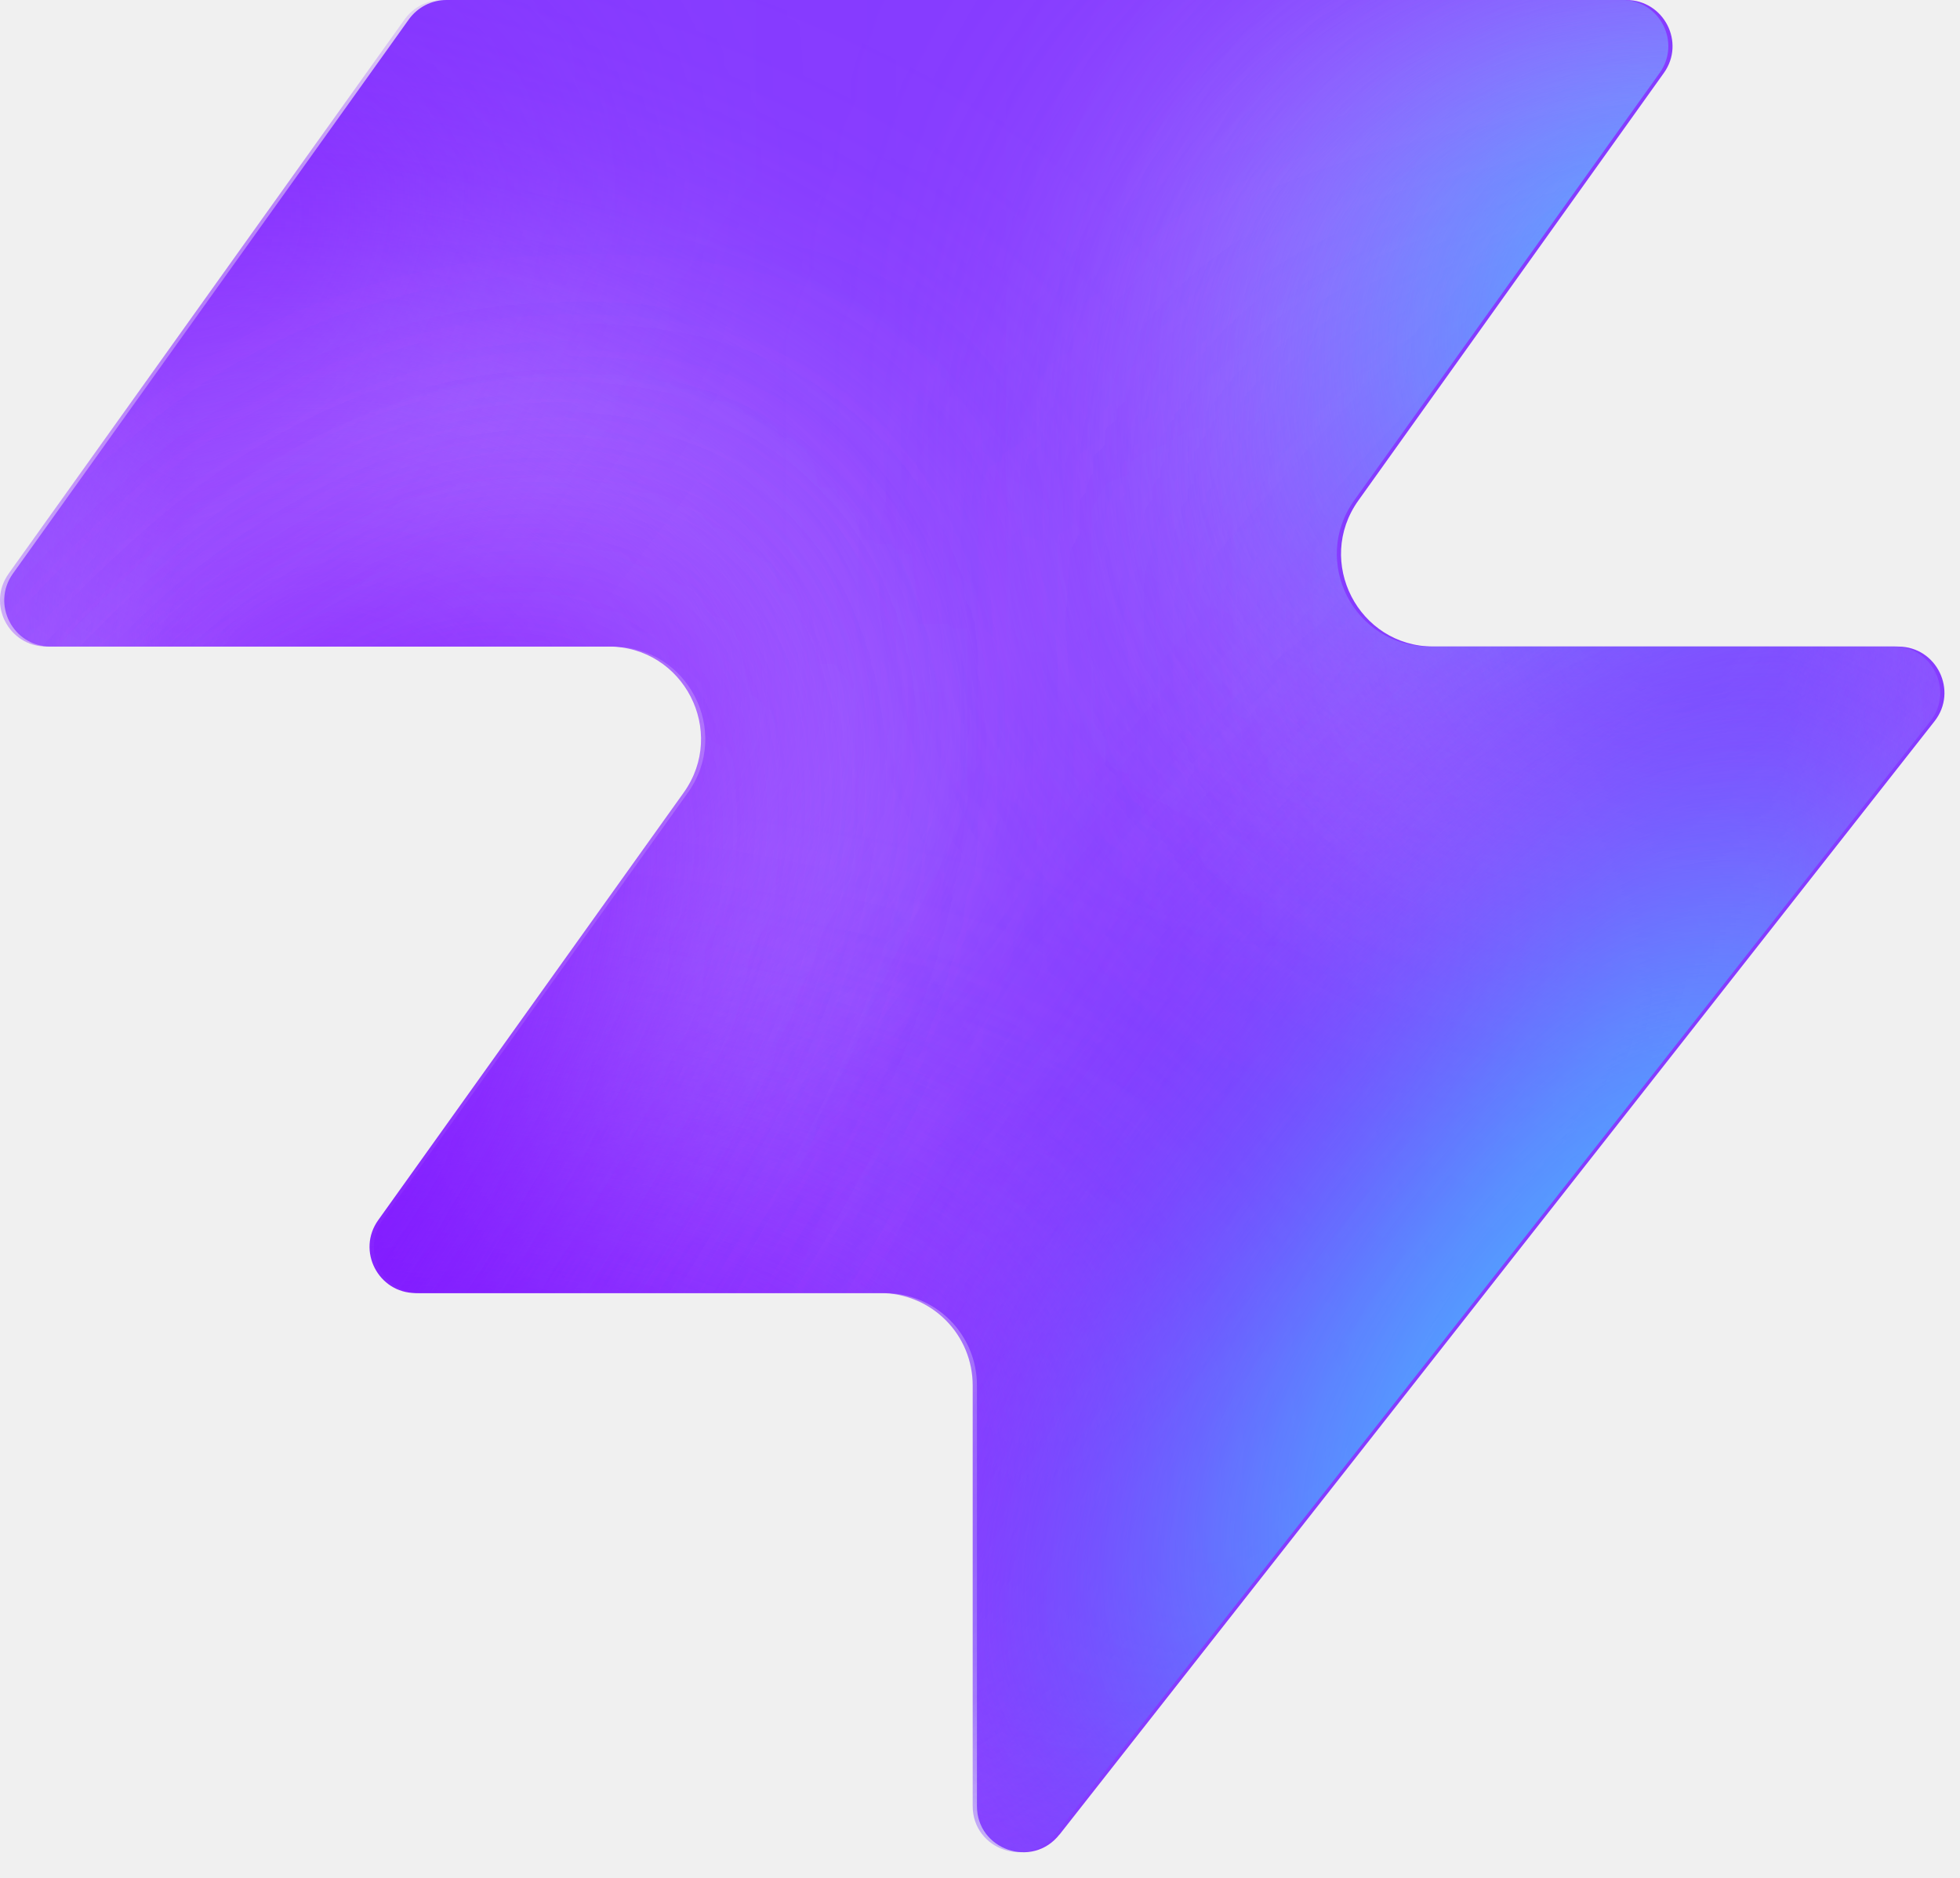
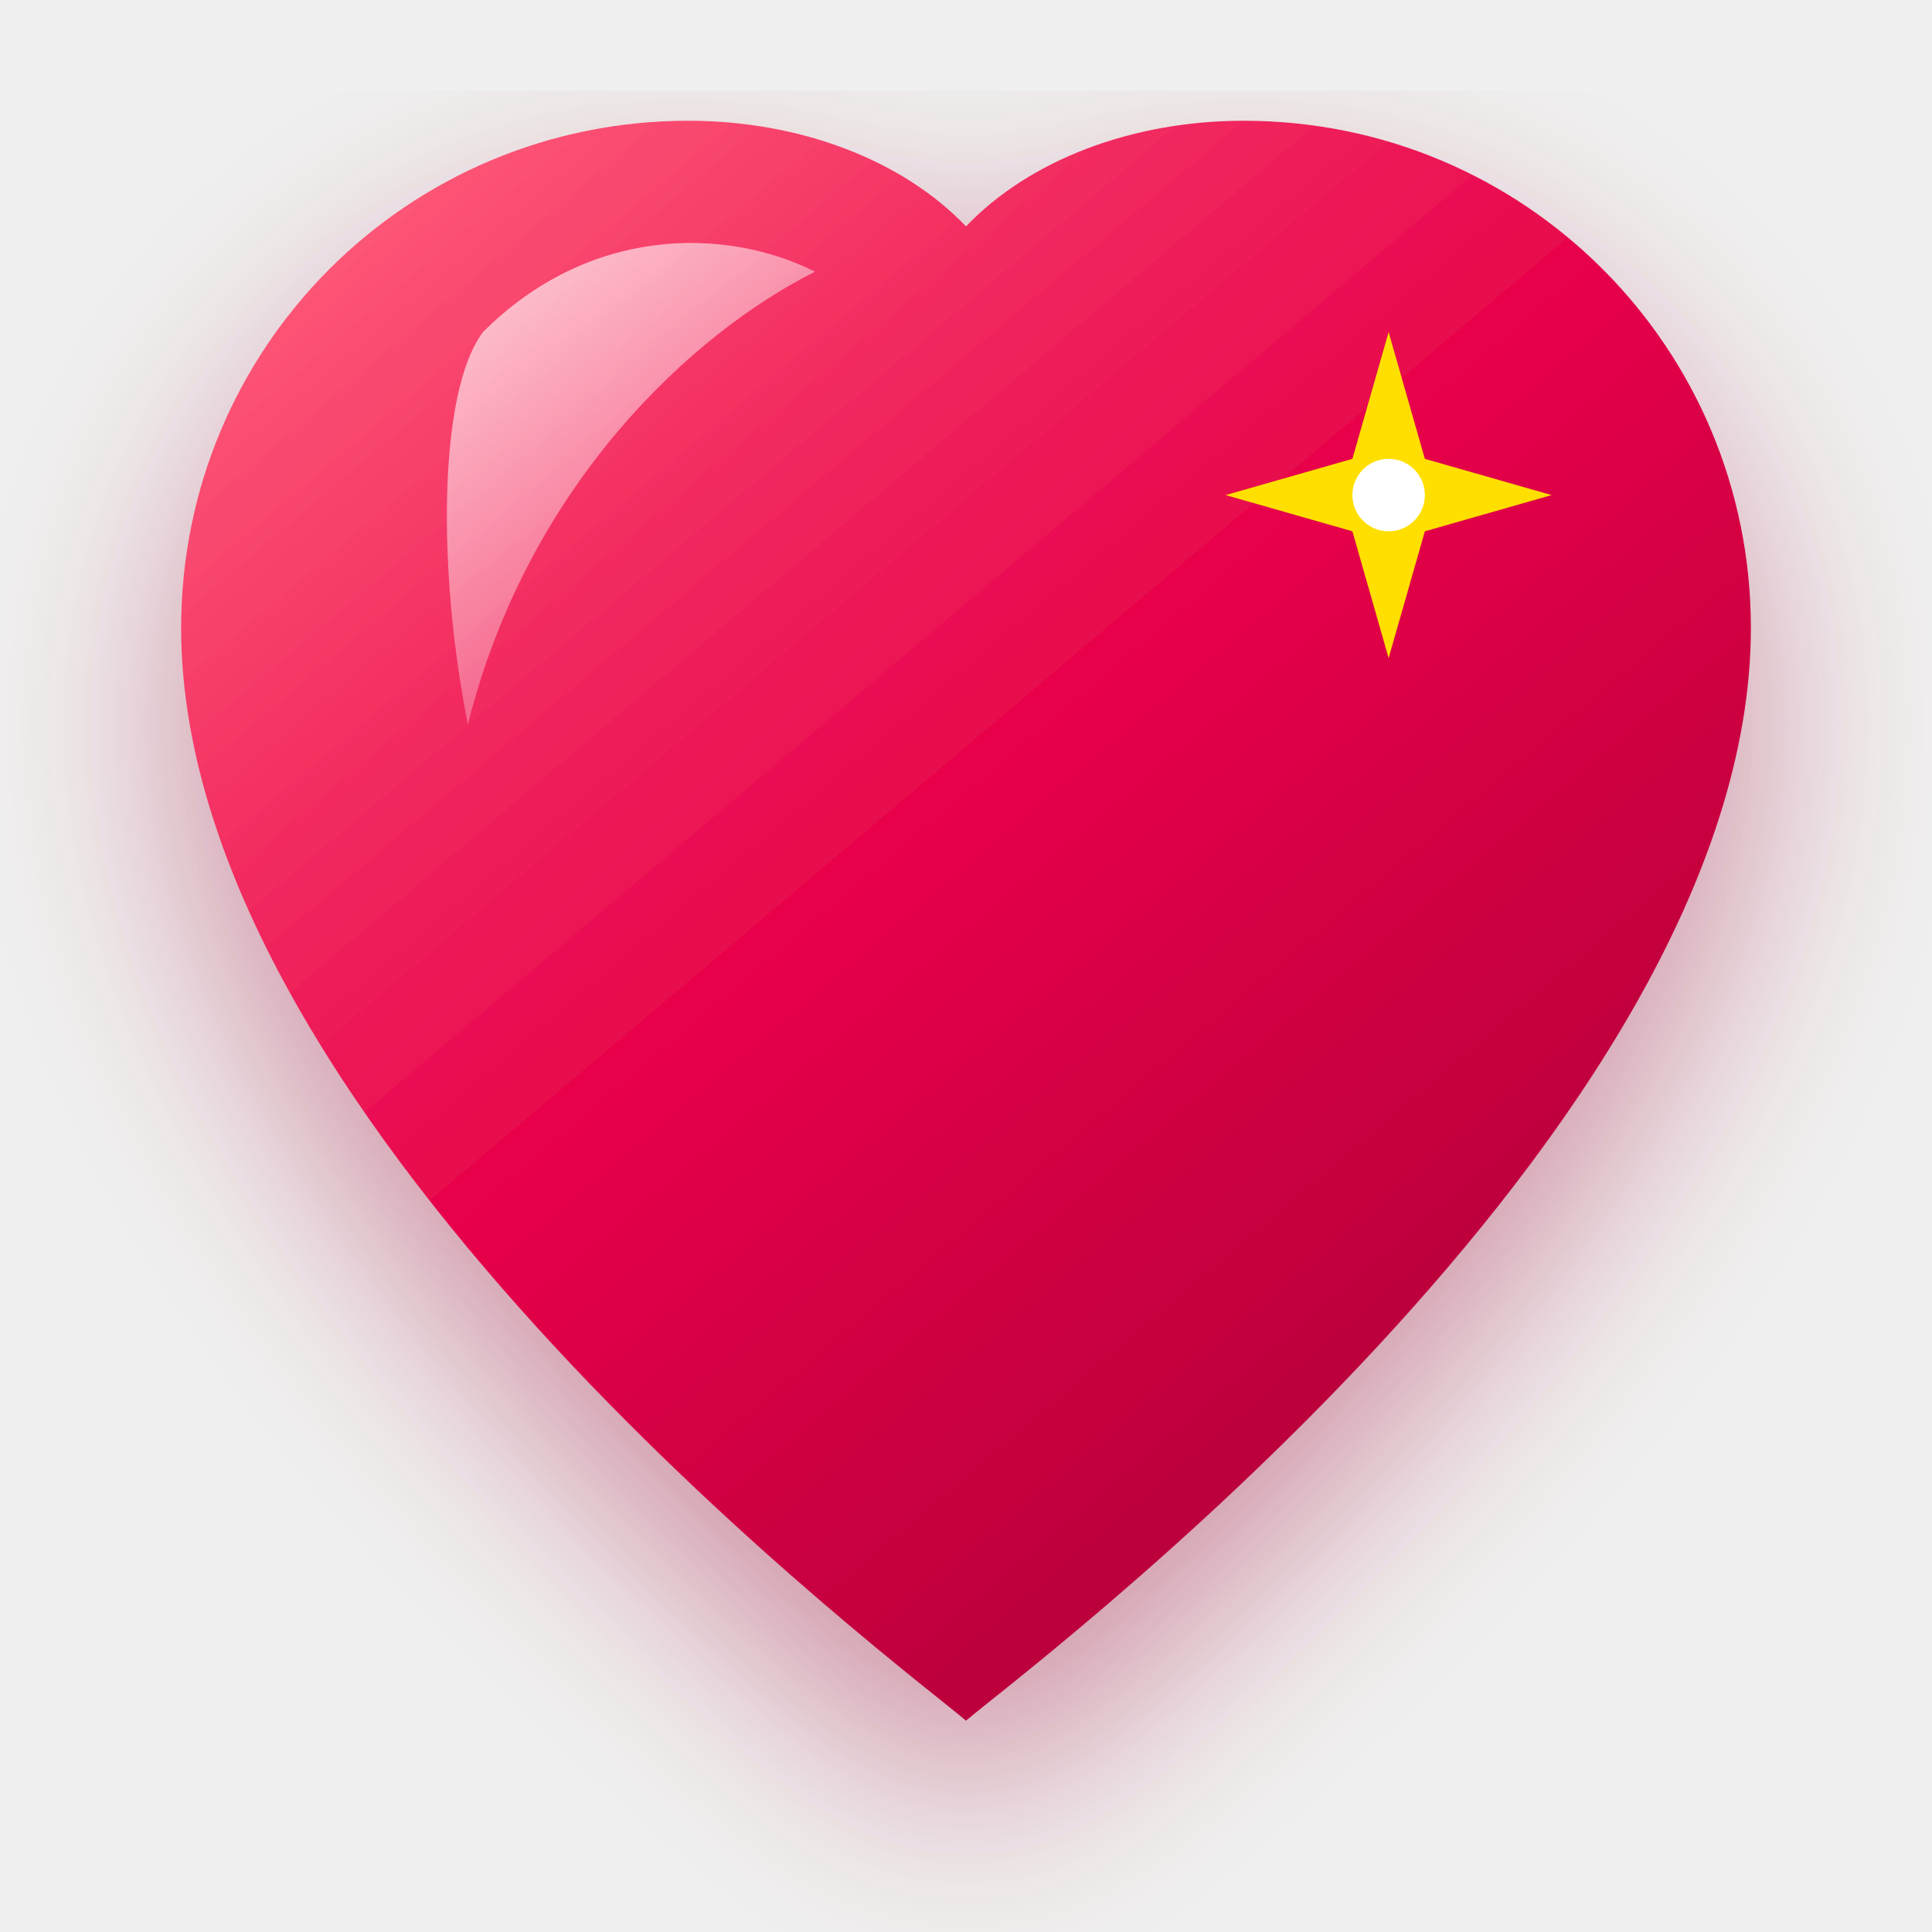
- <svg xmlns="http://www.w3.org/2000/svg" width="48" height="46" fill="none" viewBox="0 0 48 46">
-   <path fill="#863bff" d="M25.946 44.938c-.664.845-2.021.375-2.021-.698V33.937a2.26 2.26 0 0 0-2.262-2.262H10.287c-.92 0-1.456-1.04-.92-1.788l7.48-10.471c1.07-1.497 0-3.578-1.842-3.578H1.237c-.92 0-1.456-1.04-.92-1.788L10.013.474c.214-.297.556-.474.92-.474h28.894c.92 0 1.456 1.04.92 1.788l-7.48 10.471c-1.07 1.498 0 3.579 1.842 3.579h11.377c.943 0 1.473 1.088.89 1.83L25.947 44.94z" style="fill:#863bff;fill:color(display-p3 .525 .23 1);fill-opacity:1" />
-   <mask id="a" width="48" height="46" x="0" y="0" maskUnits="userSpaceOnUse" style="mask-type:alpha">
-     <path fill="#000" d="M25.842 44.938c-.664.844-2.021.375-2.021-.698V33.937a2.26 2.26 0 0 0-2.262-2.262H10.183c-.92 0-1.456-1.04-.92-1.788l7.48-10.471c1.07-1.498 0-3.579-1.842-3.579H1.133c-.92 0-1.456-1.04-.92-1.787L9.91.473c.214-.297.556-.474.92-.474h28.894c.92 0 1.456 1.04.92 1.788l-7.48 10.471c-1.07 1.498 0 3.578 1.842 3.578h11.377c.943 0 1.473 1.088.89 1.832L25.843 44.94z" style="fill:#000;fill-opacity:1" />
-   </mask>
-   <g mask="url(#a)">
-     <g filter="url(#b)">
-       <ellipse cx="5.508" cy="14.704" fill="#ede6ff" rx="5.508" ry="14.704" style="fill:#ede6ff;fill:color(display-p3 .927 .903 1);fill-opacity:1" transform="matrix(.00324 1 1 -.00324 -4.47 31.516)" />
-     </g>
-     <g filter="url(#c)">
-       <ellipse cx="10.399" cy="29.851" fill="#ede6ff" rx="10.399" ry="29.851" style="fill:#ede6ff;fill:color(display-p3 .927 .903 1);fill-opacity:1" transform="matrix(.00324 1 1 -.00324 -39.328 7.883)" />
-     </g>
-     <g filter="url(#d)">
-       <ellipse cx="5.508" cy="30.487" fill="#7e14ff" rx="5.508" ry="30.487" style="fill:#7e14ff;fill:color(display-p3 .492 .077 1);fill-opacity:1" transform="rotate(89.814 -25.913 -14.639)scale(1 -1)" />
-     </g>
-     <g filter="url(#e)">
-       <ellipse cx="5.508" cy="30.599" fill="#7e14ff" rx="5.508" ry="30.599" style="fill:#7e14ff;fill:color(display-p3 .492 .077 1);fill-opacity:1" transform="rotate(89.814 -32.644 -3.334)scale(1 -1)" />
-     </g>
-     <g filter="url(#f)">
-       <ellipse cx="5.508" cy="30.599" fill="#7e14ff" rx="5.508" ry="30.599" style="fill:#7e14ff;fill:color(display-p3 .492 .077 1);fill-opacity:1" transform="matrix(.00324 1 1 -.00324 -34.34 30.47)" />
-     </g>
-     <g filter="url(#g)">
-       <ellipse cx="14.072" cy="22.078" fill="#ede6ff" rx="14.072" ry="22.078" style="fill:#ede6ff;fill:color(display-p3 .927 .903 1);fill-opacity:1" transform="rotate(93.35 24.506 48.493)scale(-1 1)" />
-     </g>
-     <g filter="url(#h)">
-       <ellipse cx="3.47" cy="21.501" fill="#7e14ff" rx="3.47" ry="21.501" style="fill:#7e14ff;fill:color(display-p3 .492 .077 1);fill-opacity:1" transform="rotate(89.009 28.708 47.59)scale(-1 1)" />
-     </g>
-     <g filter="url(#i)">
-       <ellipse cx="3.47" cy="21.501" fill="#7e14ff" rx="3.47" ry="21.501" style="fill:#7e14ff;fill:color(display-p3 .492 .077 1);fill-opacity:1" transform="rotate(89.009 28.708 47.59)scale(-1 1)" />
-     </g>
-     <g filter="url(#j)">
-       <ellipse cx=".387" cy="8.972" fill="#7e14ff" rx="4.407" ry="29.108" style="fill:#7e14ff;fill:color(display-p3 .492 .077 1);fill-opacity:1" transform="rotate(39.51 .387 8.972)" />
-     </g>
-     <g filter="url(#k)">
-       <ellipse cx="47.523" cy="-6.092" fill="#7e14ff" rx="4.407" ry="29.108" style="fill:#7e14ff;fill:color(display-p3 .492 .077 1);fill-opacity:1" transform="rotate(37.892 47.523 -6.092)" />
-     </g>
-     <g filter="url(#l)">
-       <ellipse cx="41.412" cy="6.333" fill="#47bfff" rx="5.971" ry="9.665" style="fill:#47bfff;fill:color(display-p3 .28 .748 1);fill-opacity:1" transform="rotate(37.892 41.412 6.333)" />
-     </g>
-     <g filter="url(#m)">
-       <ellipse cx="-1.879" cy="38.332" fill="#7e14ff" rx="4.407" ry="29.108" style="fill:#7e14ff;fill:color(display-p3 .492 .077 1);fill-opacity:1" transform="rotate(37.892 -1.88 38.332)" />
-     </g>
-     <g filter="url(#n)">
-       <ellipse cx="-1.879" cy="38.332" fill="#7e14ff" rx="4.407" ry="29.108" style="fill:#7e14ff;fill:color(display-p3 .492 .077 1);fill-opacity:1" transform="rotate(37.892 -1.88 38.332)" />
-     </g>
-     <g filter="url(#o)">
-       <ellipse cx="35.651" cy="29.907" fill="#7e14ff" rx="4.407" ry="29.108" style="fill:#7e14ff;fill:color(display-p3 .492 .077 1);fill-opacity:1" transform="rotate(37.892 35.651 29.907)" />
-     </g>
-     <g filter="url(#p)">
-       <ellipse cx="38.418" cy="32.4" fill="#47bfff" rx="5.971" ry="15.297" style="fill:#47bfff;fill:color(display-p3 .28 .748 1);fill-opacity:1" transform="rotate(37.892 38.418 32.4)" />
-     </g>
-   </g>
+ <svg xmlns="http://www.w3.org/2000/svg" viewBox="0 0 64 64" fill="none">
  <defs>
-     <filter id="b" width="60.045" height="41.654" x="-19.77" y="16.149" color-interpolation-filters="sRGB" filterUnits="userSpaceOnUse">
-       <feFlood flood-opacity="0" result="BackgroundImageFix" />
-       <feBlend in="SourceGraphic" in2="BackgroundImageFix" result="shape" />
-       <feGaussianBlur result="effect1_foregroundBlur_2002_17158" stdDeviation="7.659" />
-     </filter>
-     <filter id="c" width="90.34" height="51.437" x="-54.613" y="-7.533" color-interpolation-filters="sRGB" filterUnits="userSpaceOnUse">
-       <feFlood flood-opacity="0" result="BackgroundImageFix" />
-       <feBlend in="SourceGraphic" in2="BackgroundImageFix" result="shape" />
-       <feGaussianBlur result="effect1_foregroundBlur_2002_17158" stdDeviation="7.659" />
-     </filter>
-     <filter id="d" width="79.355" height="29.4" x="-49.64" y="2.03" color-interpolation-filters="sRGB" filterUnits="userSpaceOnUse">
-       <feFlood flood-opacity="0" result="BackgroundImageFix" />
-       <feBlend in="SourceGraphic" in2="BackgroundImageFix" result="shape" />
-       <feGaussianBlur result="effect1_foregroundBlur_2002_17158" stdDeviation="4.596" />
-     </filter>
-     <filter id="e" width="79.579" height="29.4" x="-45.045" y="20.029" color-interpolation-filters="sRGB" filterUnits="userSpaceOnUse">
-       <feFlood flood-opacity="0" result="BackgroundImageFix" />
-       <feBlend in="SourceGraphic" in2="BackgroundImageFix" result="shape" />
-       <feGaussianBlur result="effect1_foregroundBlur_2002_17158" stdDeviation="4.596" />
-     </filter>
-     <filter id="f" width="79.579" height="29.4" x="-43.513" y="21.178" color-interpolation-filters="sRGB" filterUnits="userSpaceOnUse">
-       <feFlood flood-opacity="0" result="BackgroundImageFix" />
-       <feBlend in="SourceGraphic" in2="BackgroundImageFix" result="shape" />
-       <feGaussianBlur result="effect1_foregroundBlur_2002_17158" stdDeviation="4.596" />
-     </filter>
-     <filter id="g" width="74.749" height="58.852" x="15.756" y="-17.901" color-interpolation-filters="sRGB" filterUnits="userSpaceOnUse">
-       <feFlood flood-opacity="0" result="BackgroundImageFix" />
-       <feBlend in="SourceGraphic" in2="BackgroundImageFix" result="shape" />
-       <feGaussianBlur result="effect1_foregroundBlur_2002_17158" stdDeviation="7.659" />
-     </filter>
-     <filter id="h" width="61.377" height="25.362" x="23.548" y="2.284" color-interpolation-filters="sRGB" filterUnits="userSpaceOnUse">
-       <feFlood flood-opacity="0" result="BackgroundImageFix" />
-       <feBlend in="SourceGraphic" in2="BackgroundImageFix" result="shape" />
-       <feGaussianBlur result="effect1_foregroundBlur_2002_17158" stdDeviation="4.596" />
-     </filter>
-     <filter id="i" width="61.377" height="25.362" x="23.548" y="2.284" color-interpolation-filters="sRGB" filterUnits="userSpaceOnUse">
-       <feFlood flood-opacity="0" result="BackgroundImageFix" />
-       <feBlend in="SourceGraphic" in2="BackgroundImageFix" result="shape" />
-       <feGaussianBlur result="effect1_foregroundBlur_2002_17158" stdDeviation="4.596" />
-     </filter>
-     <filter id="j" width="56.045" height="63.649" x="-27.636" y="-22.853" color-interpolation-filters="sRGB" filterUnits="userSpaceOnUse">
-       <feFlood flood-opacity="0" result="BackgroundImageFix" />
-       <feBlend in="SourceGraphic" in2="BackgroundImageFix" result="shape" />
-       <feGaussianBlur result="effect1_foregroundBlur_2002_17158" stdDeviation="4.596" />
-     </filter>
-     <filter id="k" width="54.814" height="64.646" x="20.116" y="-38.415" color-interpolation-filters="sRGB" filterUnits="userSpaceOnUse">
-       <feFlood flood-opacity="0" result="BackgroundImageFix" />
-       <feBlend in="SourceGraphic" in2="BackgroundImageFix" result="shape" />
-       <feGaussianBlur result="effect1_foregroundBlur_2002_17158" stdDeviation="4.596" />
-     </filter>
-     <filter id="l" width="33.541" height="35.313" x="24.641" y="-11.323" color-interpolation-filters="sRGB" filterUnits="userSpaceOnUse">
-       <feFlood flood-opacity="0" result="BackgroundImageFix" />
-       <feBlend in="SourceGraphic" in2="BackgroundImageFix" result="shape" />
-       <feGaussianBlur result="effect1_foregroundBlur_2002_17158" stdDeviation="4.596" />
-     </filter>
-     <filter id="m" width="54.814" height="64.646" x="-29.286" y="6.009" color-interpolation-filters="sRGB" filterUnits="userSpaceOnUse">
-       <feFlood flood-opacity="0" result="BackgroundImageFix" />
-       <feBlend in="SourceGraphic" in2="BackgroundImageFix" result="shape" />
-       <feGaussianBlur result="effect1_foregroundBlur_2002_17158" stdDeviation="4.596" />
-     </filter>
-     <filter id="n" width="54.814" height="64.646" x="-29.286" y="6.009" color-interpolation-filters="sRGB" filterUnits="userSpaceOnUse">
-       <feFlood flood-opacity="0" result="BackgroundImageFix" />
-       <feBlend in="SourceGraphic" in2="BackgroundImageFix" result="shape" />
-       <feGaussianBlur result="effect1_foregroundBlur_2002_17158" stdDeviation="4.596" />
-     </filter>
-     <filter id="o" width="54.814" height="64.646" x="8.244" y="-2.416" color-interpolation-filters="sRGB" filterUnits="userSpaceOnUse">
-       <feFlood flood-opacity="0" result="BackgroundImageFix" />
-       <feBlend in="SourceGraphic" in2="BackgroundImageFix" result="shape" />
-       <feGaussianBlur result="effect1_foregroundBlur_2002_17158" stdDeviation="4.596" />
-     </filter>
-     <filter id="p" width="39.409" height="43.623" x="18.713" y="10.588" color-interpolation-filters="sRGB" filterUnits="userSpaceOnUse">
-       <feFlood flood-opacity="0" result="BackgroundImageFix" />
-       <feBlend in="SourceGraphic" in2="BackgroundImageFix" result="shape" />
-       <feGaussianBlur result="effect1_foregroundBlur_2002_17158" stdDeviation="4.596" />
+     <linearGradient id="heartGrad" x1="10" y1="6" x2="54" y2="58" gradientUnits="userSpaceOnUse">
+       <stop offset="0%" stop-color="#FF5D7A" />
+       <stop offset="45%" stop-color="#E60049" />
+       <stop offset="100%" stop-color="#9E0031" />
+     </linearGradient>
+     <linearGradient id="heartSheen" x1="16" y1="10" x2="28" y2="26" gradientUnits="userSpaceOnUse">
+       <stop offset="0%" stop-color="#FFFFFF" stop-opacity="0.65" />
+       <stop offset="100%" stop-color="#FFFFFF" stop-opacity="0" />
+     </linearGradient>
+     <filter id="heartShadow" x="-20%" y="-20%" width="140%" height="140%">
+       <feDropShadow dx="0" dy="3" stdDeviation="3.5" flood-color="#9E0031" flood-opacity="0.4" />
    </filter>
  </defs>
+   <path d="M32 57C30.4 55.6 6 37.5 6 20.8C6 11.5 13.5 4 22.8 4C26.5 4 29.9 5.3 32 7.5C34.1 5.3 37.5 4 41.2 4C50.5 4 58 11.5 58 20.8C58 37.5 33.6 55.6 32 57Z" fill="url(#heartGrad)" filter="url(#heartShadow)" />
+   <path d="M16 11C19.5 7.5 24 7.5 27 9C23 11 17.5 16 15.5 24C14.5 19 14.5 13 16 11Z" fill="url(#heartSheen)" />
+   <path d="M46 11L47.2 15.2L51.4 16.4L47.2 17.6L46 21.8L44.8 17.6L40.6 16.4L44.8 15.2L46 11Z" fill="#FFDF00" />
+   <circle cx="46" cy="16.4" r="1.2" fill="#FFFFFF" />
</svg>
